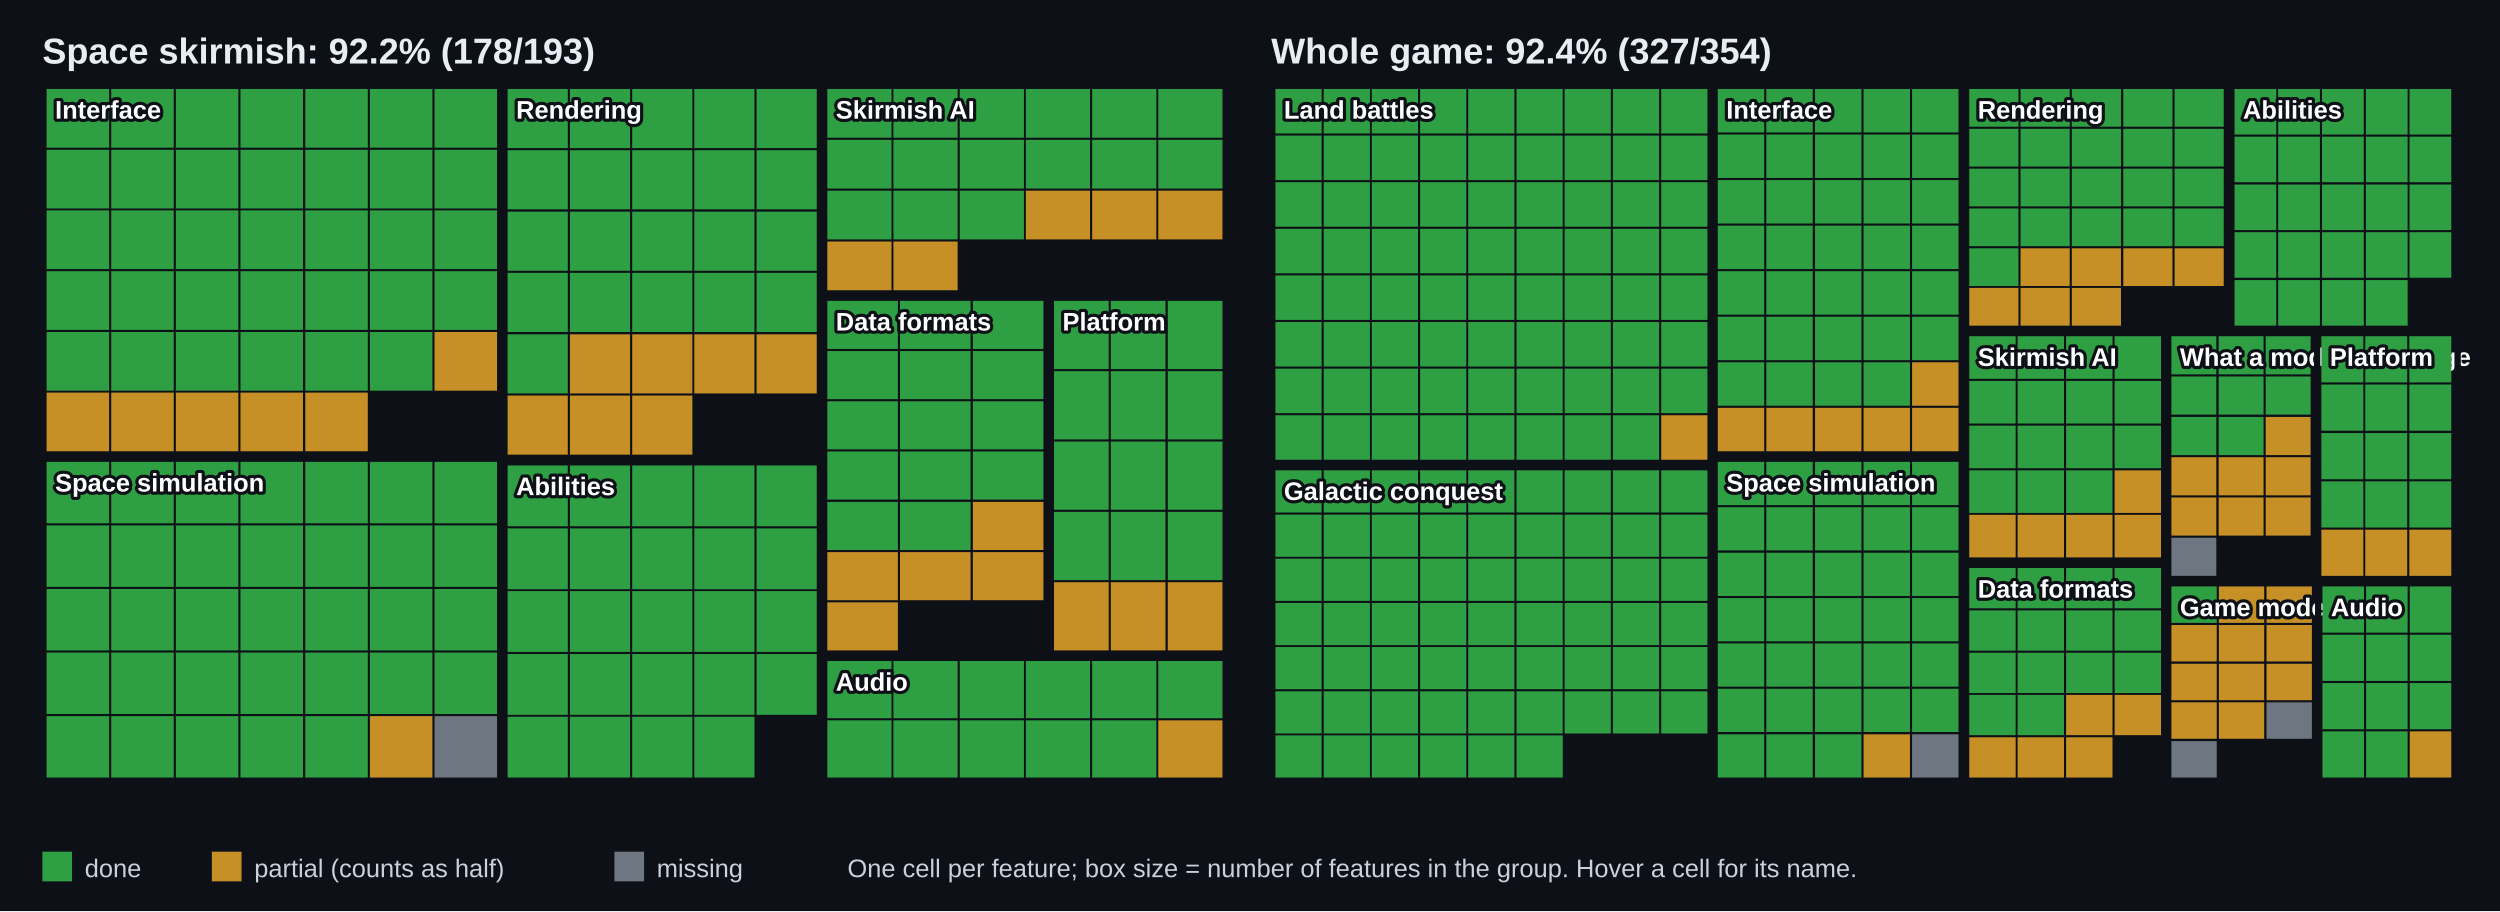
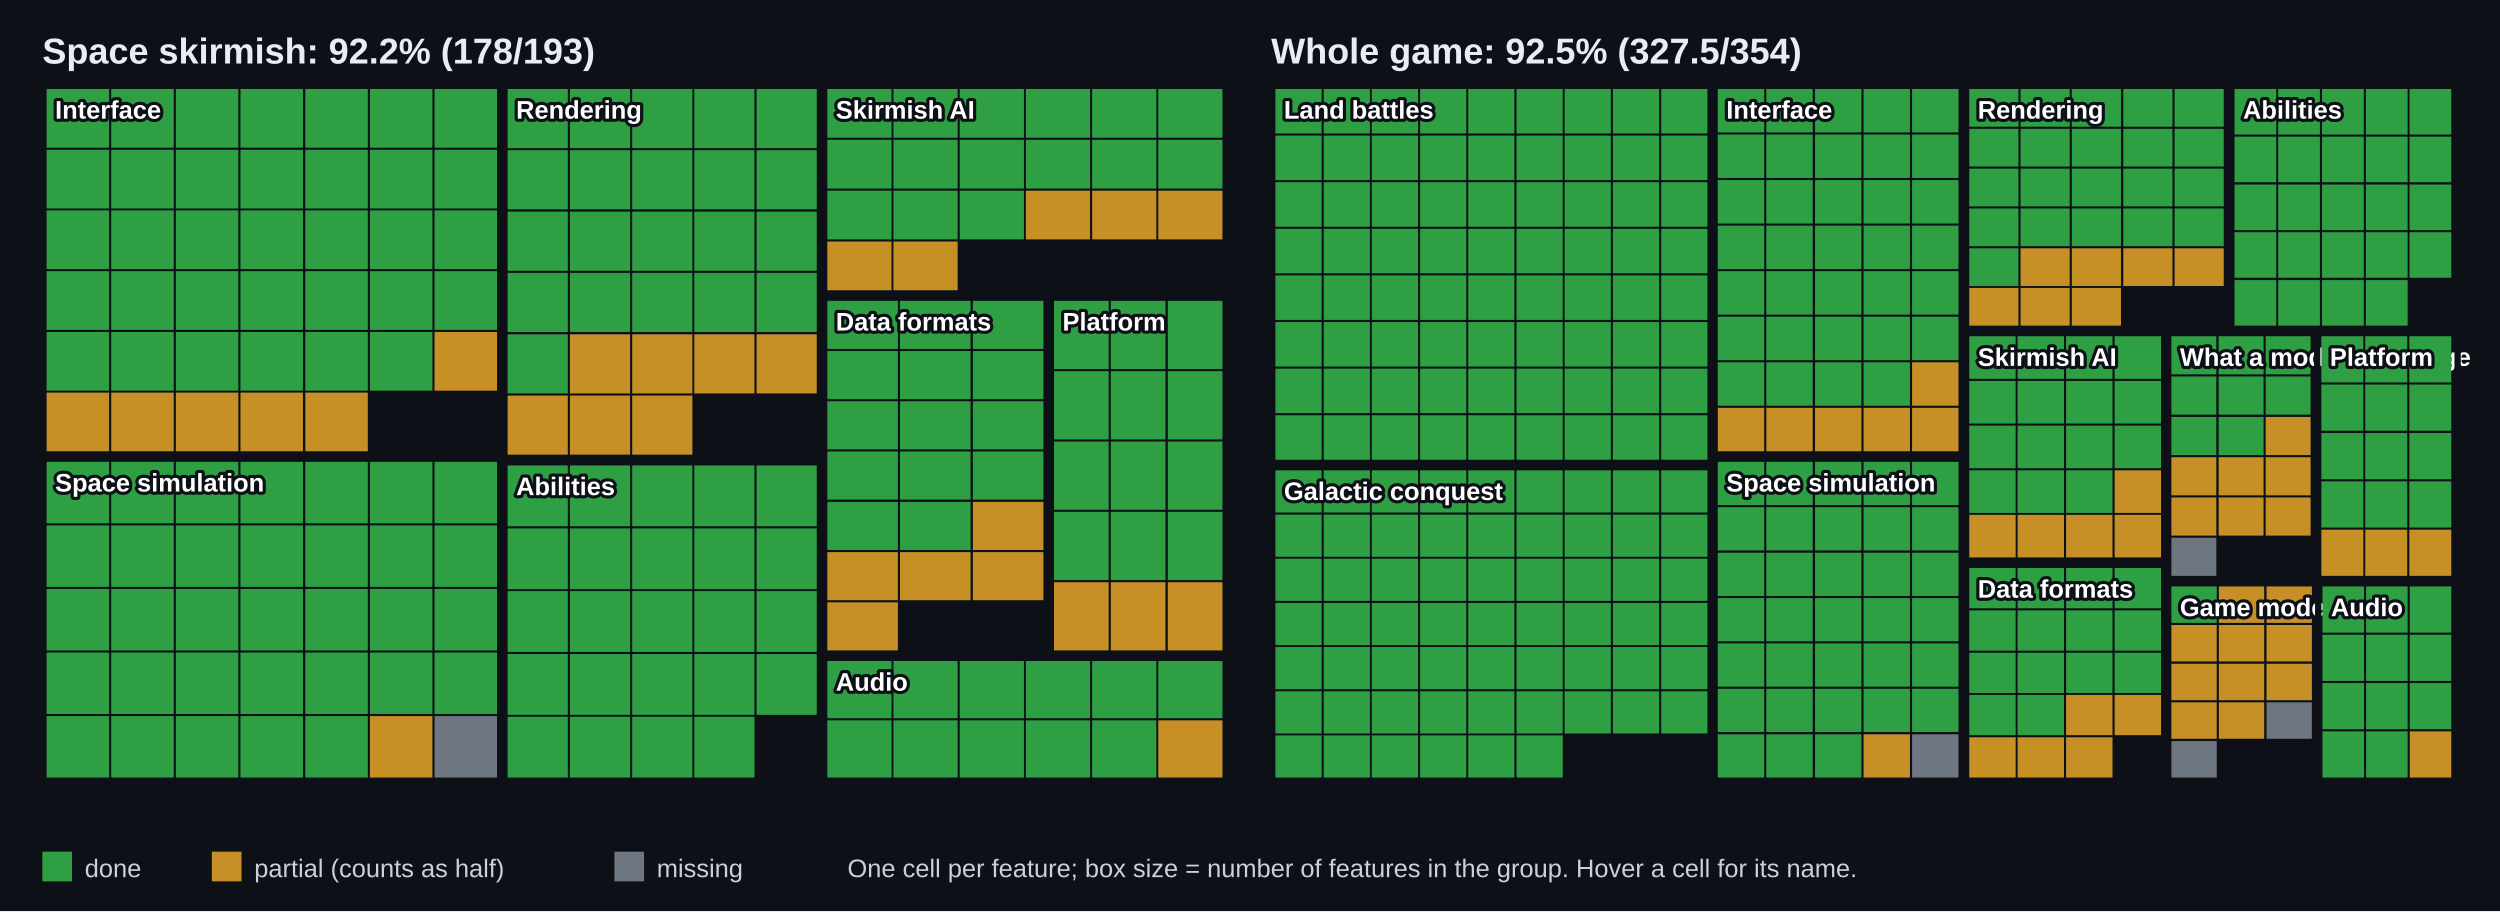
<svg xmlns="http://www.w3.org/2000/svg" viewBox="0 0 1180 430" width="1180" height="430" font-family="Segoe UI, Arial, sans-serif">
  <style>.title{font-size:17px;font-weight:700;fill:#e6edf3}.lab{font-size:12px;font-weight:700;fill:#fff}.lab.bg{stroke:#0d1117;stroke-width:3px;stroke-linejoin:round}.key{font-size:12px;fill:#c9d1d9}</style>
  <rect width="1180" height="430" fill="#0d1117" />
  <text x="20" y="30" class="title">Space skirmish: 92.2% (178/193)</text>
  <rect x="20" y="40" width="560" height="330" fill="#0d1117" />
  <rect x="22.0" y="42.0" width="29.5" height="27.7" fill="#2ea043" />
  <rect x="52.5" y="42.0" width="29.5" height="27.7" fill="#2ea043" />
  <rect x="83.0" y="42.0" width="29.5" height="27.7" fill="#2ea043" />
  <rect x="113.5" y="42.0" width="29.5" height="27.7" fill="#2ea043" />
  <rect x="144.1" y="42.0" width="29.5" height="27.7" fill="#2ea043" />
  <rect x="174.6" y="42.0" width="29.5" height="27.7" fill="#2ea043" />
  <rect x="205.1" y="42.0" width="29.5" height="27.7" fill="#2ea043" />
  <rect x="22.0" y="70.7" width="29.5" height="27.7" fill="#2ea043" />
  <rect x="52.5" y="70.7" width="29.5" height="27.7" fill="#2ea043" />
  <rect x="83.0" y="70.7" width="29.5" height="27.7" fill="#2ea043" />
  <rect x="113.5" y="70.7" width="29.5" height="27.7" fill="#2ea043" />
  <rect x="144.1" y="70.7" width="29.5" height="27.7" fill="#2ea043" />
  <rect x="174.6" y="70.7" width="29.5" height="27.7" fill="#2ea043" />
  <rect x="205.1" y="70.7" width="29.5" height="27.7" fill="#2ea043" />
  <rect x="22.0" y="99.3" width="29.5" height="27.7" fill="#2ea043" />
  <rect x="52.5" y="99.3" width="29.5" height="27.7" fill="#2ea043" />
  <rect x="83.0" y="99.3" width="29.5" height="27.7" fill="#2ea043" />
  <rect x="113.5" y="99.3" width="29.5" height="27.7" fill="#2ea043" />
  <rect x="144.1" y="99.3" width="29.5" height="27.7" fill="#2ea043" />
  <rect x="174.6" y="99.3" width="29.5" height="27.7" fill="#2ea043" />
  <rect x="205.1" y="99.3" width="29.5" height="27.7" fill="#2ea043" />
  <rect x="22.0" y="128.0" width="29.5" height="27.7" fill="#2ea043" />
  <rect x="52.5" y="128.0" width="29.5" height="27.7" fill="#2ea043" />
  <rect x="83.0" y="128.0" width="29.5" height="27.7" fill="#2ea043" />
  <rect x="113.5" y="128.0" width="29.5" height="27.7" fill="#2ea043" />
  <rect x="144.1" y="128.0" width="29.5" height="27.7" fill="#2ea043" />
  <rect x="174.6" y="128.0" width="29.5" height="27.7" fill="#2ea043" />
  <rect x="205.1" y="128.0" width="29.5" height="27.7" fill="#2ea043" />
  <rect x="22.0" y="156.7" width="29.5" height="27.7" fill="#2ea043" />
  <rect x="52.5" y="156.7" width="29.5" height="27.7" fill="#2ea043" />
  <rect x="83.0" y="156.7" width="29.5" height="27.7" fill="#2ea043" />
  <rect x="113.5" y="156.7" width="29.5" height="27.7" fill="#2ea043" />
  <rect x="144.1" y="156.7" width="29.5" height="27.7" fill="#2ea043" />
  <rect x="174.6" y="156.7" width="29.5" height="27.7" fill="#2ea043" />
  <rect x="205.1" y="156.7" width="29.5" height="27.7" fill="#c69026" />
  <rect x="22.0" y="185.3" width="29.5" height="27.7" fill="#c69026" />
  <rect x="52.5" y="185.3" width="29.5" height="27.7" fill="#c69026" />
  <rect x="83.0" y="185.3" width="29.5" height="27.7" fill="#c69026" />
  <rect x="113.5" y="185.3" width="29.5" height="27.7" fill="#c69026" />
  <rect x="144.1" y="185.3" width="29.5" height="27.7" fill="#c69026" />
  <rect x="20.0" y="40.0" width="217.6" height="176.0" fill="none" stroke="#0d1117" stroke-width="3" />
  <text x="26.0" y="56.0" class="lab bg">Interface</text>
  <text x="26.0" y="56.0" class="lab">Interface</text>
  <rect x="22.0" y="218.0" width="29.5" height="29.0" fill="#2ea043" />
  <rect x="52.5" y="218.0" width="29.5" height="29.0" fill="#2ea043" />
  <rect x="83.0" y="218.0" width="29.5" height="29.0" fill="#2ea043" />
  <rect x="113.5" y="218.0" width="29.5" height="29.0" fill="#2ea043" />
  <rect x="144.1" y="218.0" width="29.5" height="29.0" fill="#2ea043" />
  <rect x="174.6" y="218.0" width="29.5" height="29.0" fill="#2ea043" />
  <rect x="205.1" y="218.0" width="29.5" height="29.0" fill="#2ea043" />
  <rect x="22.0" y="248.0" width="29.5" height="29.0" fill="#2ea043" />
  <rect x="52.5" y="248.0" width="29.5" height="29.0" fill="#2ea043" />
  <rect x="83.0" y="248.0" width="29.5" height="29.0" fill="#2ea043" />
  <rect x="113.5" y="248.0" width="29.5" height="29.0" fill="#2ea043" />
  <rect x="144.1" y="248.0" width="29.5" height="29.0" fill="#2ea043" />
  <rect x="174.6" y="248.0" width="29.5" height="29.0" fill="#2ea043" />
  <rect x="205.1" y="248.0" width="29.5" height="29.0" fill="#2ea043" />
  <rect x="22.0" y="278.0" width="29.5" height="29.0" fill="#2ea043" />
  <rect x="52.5" y="278.0" width="29.5" height="29.0" fill="#2ea043" />
  <rect x="83.0" y="278.0" width="29.5" height="29.0" fill="#2ea043" />
  <rect x="113.5" y="278.0" width="29.5" height="29.0" fill="#2ea043" />
  <rect x="144.1" y="278.0" width="29.5" height="29.0" fill="#2ea043" />
  <rect x="174.6" y="278.0" width="29.5" height="29.0" fill="#2ea043" />
  <rect x="205.1" y="278.0" width="29.5" height="29.0" fill="#2ea043" />
  <rect x="22.0" y="308.0" width="29.5" height="29.0" fill="#2ea043" />
  <rect x="52.5" y="308.0" width="29.5" height="29.0" fill="#2ea043" />
  <rect x="83.0" y="308.0" width="29.5" height="29.0" fill="#2ea043" />
  <rect x="113.5" y="308.0" width="29.5" height="29.0" fill="#2ea043" />
  <rect x="144.1" y="308.0" width="29.5" height="29.0" fill="#2ea043" />
  <rect x="174.6" y="308.0" width="29.5" height="29.0" fill="#2ea043" />
  <rect x="205.1" y="308.0" width="29.5" height="29.0" fill="#2ea043" />
  <rect x="22.0" y="338.0" width="29.5" height="29.0" fill="#2ea043" />
  <rect x="52.5" y="338.0" width="29.5" height="29.0" fill="#2ea043" />
  <rect x="83.0" y="338.0" width="29.5" height="29.0" fill="#2ea043" />
  <rect x="113.5" y="338.0" width="29.5" height="29.0" fill="#2ea043" />
  <rect x="144.1" y="338.0" width="29.5" height="29.0" fill="#2ea043" />
  <rect x="174.6" y="338.0" width="29.5" height="29.0" fill="#c69026" />
  <rect x="205.1" y="338.0" width="29.5" height="29.0" fill="#6e7681" />
  <rect x="20.0" y="216.0" width="217.6" height="154.0" fill="none" stroke="#0d1117" stroke-width="3" />
  <text x="26.0" y="232.0" class="lab bg">Space simulation</text>
  <text x="26.0" y="232.0" class="lab">Space simulation</text>
  <rect x="239.6" y="42.0" width="28.4" height="27.9" fill="#2ea043" />
  <rect x="269.0" y="42.0" width="28.4" height="27.9" fill="#2ea043" />
  <rect x="298.4" y="42.0" width="28.4" height="27.9" fill="#2ea043" />
  <rect x="327.7" y="42.0" width="28.4" height="27.9" fill="#2ea043" />
  <rect x="357.1" y="42.0" width="28.4" height="27.9" fill="#2ea043" />
  <rect x="239.6" y="70.9" width="28.4" height="27.9" fill="#2ea043" />
  <rect x="269.0" y="70.9" width="28.4" height="27.9" fill="#2ea043" />
  <rect x="298.4" y="70.9" width="28.4" height="27.9" fill="#2ea043" />
  <rect x="327.7" y="70.9" width="28.4" height="27.9" fill="#2ea043" />
  <rect x="357.1" y="70.9" width="28.4" height="27.9" fill="#2ea043" />
  <rect x="239.6" y="99.9" width="28.4" height="27.9" fill="#2ea043" />
  <rect x="269.0" y="99.9" width="28.4" height="27.9" fill="#2ea043" />
  <rect x="298.4" y="99.9" width="28.4" height="27.9" fill="#2ea043" />
  <rect x="327.7" y="99.9" width="28.4" height="27.9" fill="#2ea043" />
  <rect x="357.1" y="99.9" width="28.4" height="27.9" fill="#2ea043" />
  <rect x="239.6" y="128.8" width="28.4" height="27.9" fill="#2ea043" />
  <rect x="269.0" y="128.8" width="28.4" height="27.9" fill="#2ea043" />
  <rect x="298.4" y="128.8" width="28.4" height="27.9" fill="#2ea043" />
  <rect x="327.7" y="128.8" width="28.4" height="27.9" fill="#2ea043" />
  <rect x="357.1" y="128.8" width="28.4" height="27.9" fill="#2ea043" />
  <rect x="239.6" y="157.8" width="28.4" height="27.9" fill="#2ea043" />
  <rect x="269.0" y="157.8" width="28.4" height="27.9" fill="#c69026" />
  <rect x="298.4" y="157.8" width="28.4" height="27.9" fill="#c69026" />
  <rect x="327.7" y="157.8" width="28.4" height="27.9" fill="#c69026" />
  <rect x="357.1" y="157.8" width="28.4" height="27.9" fill="#c69026" />
  <rect x="239.6" y="186.7" width="28.4" height="27.9" fill="#c69026" />
  <rect x="269.0" y="186.7" width="28.4" height="27.9" fill="#c69026" />
  <rect x="298.4" y="186.7" width="28.4" height="27.9" fill="#c69026" />
  <rect x="237.6" y="40.0" width="150.9" height="177.7" fill="none" stroke="#0d1117" stroke-width="3" />
  <text x="243.6" y="56.0" class="lab bg">Rendering</text>
  <text x="243.6" y="56.0" class="lab">Rendering</text>
  <rect x="239.6" y="219.7" width="28.4" height="28.7" fill="#2ea043" />
  <rect x="269.0" y="219.7" width="28.4" height="28.7" fill="#2ea043" />
  <rect x="298.4" y="219.7" width="28.4" height="28.7" fill="#2ea043" />
  <rect x="327.7" y="219.7" width="28.4" height="28.7" fill="#2ea043" />
  <rect x="357.1" y="219.7" width="28.4" height="28.7" fill="#2ea043" />
  <rect x="239.6" y="249.4" width="28.4" height="28.7" fill="#2ea043" />
  <rect x="269.0" y="249.4" width="28.4" height="28.7" fill="#2ea043" />
  <rect x="298.4" y="249.4" width="28.4" height="28.7" fill="#2ea043" />
  <rect x="327.7" y="249.4" width="28.4" height="28.7" fill="#2ea043" />
  <rect x="357.1" y="249.4" width="28.4" height="28.7" fill="#2ea043" />
  <rect x="239.6" y="279.0" width="28.4" height="28.7" fill="#2ea043" />
  <rect x="269.0" y="279.0" width="28.4" height="28.7" fill="#2ea043" />
  <rect x="298.4" y="279.0" width="28.4" height="28.7" fill="#2ea043" />
  <rect x="327.7" y="279.0" width="28.4" height="28.7" fill="#2ea043" />
  <rect x="357.1" y="279.0" width="28.4" height="28.7" fill="#2ea043" />
  <rect x="239.6" y="308.7" width="28.4" height="28.7" fill="#2ea043" />
  <rect x="269.0" y="308.7" width="28.4" height="28.7" fill="#2ea043" />
  <rect x="298.4" y="308.7" width="28.4" height="28.7" fill="#2ea043" />
  <rect x="327.7" y="308.7" width="28.4" height="28.7" fill="#2ea043" />
  <rect x="357.1" y="308.7" width="28.4" height="28.7" fill="#2ea043" />
  <rect x="239.6" y="338.3" width="28.4" height="28.7" fill="#2ea043" />
  <rect x="269.0" y="338.3" width="28.4" height="28.7" fill="#2ea043" />
  <rect x="298.4" y="338.3" width="28.4" height="28.7" fill="#2ea043" />
  <rect x="327.7" y="338.3" width="28.4" height="28.7" fill="#2ea043" />
  <rect x="237.6" y="217.7" width="150.9" height="152.3" fill="none" stroke="#0d1117" stroke-width="3" />
  <text x="243.6" y="233.7" class="lab bg">Abilities</text>
  <text x="243.6" y="233.7" class="lab">Abilities</text>
  <rect x="390.5" y="42.0" width="30.3" height="23.0" fill="#2ea043" />
  <rect x="421.7" y="42.0" width="30.3" height="23.0" fill="#2ea043" />
  <rect x="453.0" y="42.0" width="30.3" height="23.0" fill="#2ea043" />
  <rect x="484.2" y="42.0" width="30.3" height="23.0" fill="#2ea043" />
  <rect x="515.5" y="42.0" width="30.3" height="23.0" fill="#2ea043" />
  <rect x="546.7" y="42.0" width="30.3" height="23.0" fill="#2ea043" />
  <rect x="390.5" y="66.0" width="30.3" height="23.0" fill="#2ea043" />
  <rect x="421.7" y="66.0" width="30.3" height="23.0" fill="#2ea043" />
  <rect x="453.0" y="66.0" width="30.3" height="23.0" fill="#2ea043" />
  <rect x="484.2" y="66.0" width="30.3" height="23.0" fill="#2ea043" />
  <rect x="515.5" y="66.0" width="30.3" height="23.0" fill="#2ea043" />
  <rect x="546.7" y="66.0" width="30.3" height="23.0" fill="#2ea043" />
  <rect x="390.5" y="90.0" width="30.3" height="23.0" fill="#2ea043" />
  <rect x="421.7" y="90.0" width="30.3" height="23.0" fill="#2ea043" />
  <rect x="453.0" y="90.0" width="30.3" height="23.0" fill="#2ea043" />
  <rect x="484.2" y="90.0" width="30.3" height="23.0" fill="#c69026" />
  <rect x="515.5" y="90.0" width="30.3" height="23.0" fill="#c69026" />
  <rect x="546.7" y="90.0" width="30.3" height="23.0" fill="#c69026" />
  <rect x="390.5" y="114.0" width="30.3" height="23.0" fill="#c69026" />
  <rect x="421.7" y="114.0" width="30.3" height="23.0" fill="#c69026" />
  <rect x="388.5" y="40.0" width="191.5" height="100.0" fill="none" stroke="#0d1117" stroke-width="3" />
  <text x="394.5" y="56.0" class="lab bg">Skirmish AI</text>
  <text x="394.5" y="56.0" class="lab">Skirmish AI</text>
  <rect x="390.5" y="142.0" width="33.3" height="22.7" fill="#2ea043" />
  <rect x="424.8" y="142.0" width="33.3" height="22.7" fill="#2ea043" />
  <rect x="459.2" y="142.0" width="33.3" height="22.7" fill="#2ea043" />
  <rect x="390.5" y="165.7" width="33.3" height="22.7" fill="#2ea043" />
  <rect x="424.8" y="165.7" width="33.3" height="22.7" fill="#2ea043" />
  <rect x="459.2" y="165.7" width="33.3" height="22.7" fill="#2ea043" />
  <rect x="390.5" y="189.4" width="33.3" height="22.7" fill="#2ea043" />
  <rect x="424.8" y="189.4" width="33.3" height="22.7" fill="#2ea043" />
  <rect x="459.2" y="189.4" width="33.3" height="22.7" fill="#2ea043" />
  <rect x="390.5" y="213.1" width="33.3" height="22.7" fill="#2ea043" />
  <rect x="424.8" y="213.1" width="33.3" height="22.7" fill="#2ea043" />
  <rect x="459.2" y="213.1" width="33.3" height="22.7" fill="#2ea043" />
  <rect x="390.5" y="236.9" width="33.3" height="22.7" fill="#2ea043" />
  <rect x="424.8" y="236.9" width="33.3" height="22.7" fill="#2ea043" />
  <rect x="459.2" y="236.9" width="33.3" height="22.7" fill="#c69026" />
  <rect x="390.5" y="260.6" width="33.3" height="22.7" fill="#c69026" />
  <rect x="424.8" y="260.6" width="33.3" height="22.7" fill="#c69026" />
  <rect x="459.2" y="260.6" width="33.3" height="22.7" fill="#c69026" />
  <rect x="390.5" y="284.3" width="33.3" height="22.7" fill="#c69026" />
  <rect x="388.5" y="140.0" width="107.0" height="170.0" fill="none" stroke="#0d1117" stroke-width="3" />
  <text x="394.5" y="156.0" class="lab bg">Data formats</text>
  <text x="394.5" y="156.0" class="lab">Data formats</text>
  <rect x="497.5" y="142.0" width="25.8" height="32.2" fill="#2ea043" />
  <rect x="524.3" y="142.0" width="25.8" height="32.2" fill="#2ea043" />
  <rect x="551.2" y="142.0" width="25.8" height="32.2" fill="#2ea043" />
  <rect x="497.5" y="175.2" width="25.8" height="32.2" fill="#2ea043" />
  <rect x="524.3" y="175.2" width="25.8" height="32.2" fill="#2ea043" />
  <rect x="551.2" y="175.2" width="25.8" height="32.2" fill="#2ea043" />
  <rect x="497.5" y="208.4" width="25.8" height="32.2" fill="#2ea043" />
  <rect x="524.3" y="208.4" width="25.8" height="32.2" fill="#2ea043" />
  <rect x="551.2" y="208.4" width="25.8" height="32.2" fill="#2ea043" />
  <rect x="497.5" y="241.6" width="25.8" height="32.2" fill="#2ea043" />
  <rect x="524.3" y="241.6" width="25.8" height="32.2" fill="#2ea043" />
  <rect x="551.2" y="241.6" width="25.8" height="32.2" fill="#2ea043" />
  <rect x="497.5" y="274.8" width="25.8" height="32.2" fill="#c69026" />
  <rect x="524.3" y="274.8" width="25.8" height="32.2" fill="#c69026" />
  <rect x="551.2" y="274.8" width="25.8" height="32.2" fill="#c69026" />
  <rect x="495.5" y="140.0" width="84.5" height="170.0" fill="none" stroke="#0d1117" stroke-width="3" />
  <text x="501.5" y="156.0" class="lab bg">Platform</text>
  <text x="501.5" y="156.0" class="lab">Platform</text>
  <rect x="390.5" y="312.0" width="30.3" height="27.0" fill="#2ea043" />
  <rect x="421.7" y="312.0" width="30.3" height="27.0" fill="#2ea043" />
  <rect x="453.0" y="312.0" width="30.3" height="27.0" fill="#2ea043" />
  <rect x="484.2" y="312.0" width="30.3" height="27.0" fill="#2ea043" />
  <rect x="515.5" y="312.0" width="30.3" height="27.0" fill="#2ea043" />
  <rect x="546.7" y="312.0" width="30.3" height="27.0" fill="#2ea043" />
  <rect x="390.5" y="340.0" width="30.3" height="27.0" fill="#2ea043" />
  <rect x="421.7" y="340.0" width="30.3" height="27.0" fill="#2ea043" />
  <rect x="453.0" y="340.0" width="30.3" height="27.0" fill="#2ea043" />
  <rect x="484.2" y="340.0" width="30.3" height="27.0" fill="#2ea043" />
  <rect x="515.5" y="340.0" width="30.3" height="27.0" fill="#2ea043" />
  <rect x="546.7" y="340.0" width="30.3" height="27.0" fill="#c69026" />
  <rect x="388.5" y="310.0" width="191.5" height="60.0" fill="none" stroke="#0d1117" stroke-width="3" />
  <text x="394.5" y="326.0" class="lab bg">Audio</text>
  <text x="394.5" y="326.0" class="lab">Audio</text>
-   <text x="600" y="30" class="title">Whole game: 92.4% (327/354)</text>
+   <text x="600" y="30" class="title">Whole game: 92.5% (327.5/354)</text>
  <rect x="600" y="40" width="560" height="330" fill="#0d1117" />
  <rect x="602.0" y="42.0" width="21.8" height="21.0" fill="#2ea043" />
  <rect x="624.8" y="42.0" width="21.8" height="21.0" fill="#2ea043" />
  <rect x="647.5" y="42.0" width="21.8" height="21.0" fill="#2ea043" />
  <rect x="670.3" y="42.0" width="21.8" height="21.0" fill="#2ea043" />
  <rect x="693.0" y="42.0" width="21.8" height="21.0" fill="#2ea043" />
  <rect x="715.8" y="42.0" width="21.8" height="21.0" fill="#2ea043" />
  <rect x="738.5" y="42.0" width="21.8" height="21.0" fill="#2ea043" />
  <rect x="761.3" y="42.0" width="21.8" height="21.0" fill="#2ea043" />
  <rect x="784.1" y="42.0" width="21.8" height="21.0" fill="#2ea043" />
  <rect x="602.0" y="64.0" width="21.8" height="21.0" fill="#2ea043" />
  <rect x="624.8" y="64.0" width="21.8" height="21.0" fill="#2ea043" />
  <rect x="647.5" y="64.0" width="21.8" height="21.0" fill="#2ea043" />
  <rect x="670.3" y="64.0" width="21.8" height="21.0" fill="#2ea043" />
  <rect x="693.0" y="64.0" width="21.8" height="21.0" fill="#2ea043" />
  <rect x="715.8" y="64.0" width="21.8" height="21.0" fill="#2ea043" />
  <rect x="738.5" y="64.0" width="21.8" height="21.0" fill="#2ea043" />
  <rect x="761.3" y="64.0" width="21.8" height="21.0" fill="#2ea043" />
  <rect x="784.1" y="64.0" width="21.8" height="21.0" fill="#2ea043" />
  <rect x="602.0" y="86.0" width="21.8" height="21.0" fill="#2ea043" />
  <rect x="624.8" y="86.0" width="21.8" height="21.0" fill="#2ea043" />
  <rect x="647.5" y="86.0" width="21.8" height="21.0" fill="#2ea043" />
  <rect x="670.3" y="86.0" width="21.8" height="21.0" fill="#2ea043" />
  <rect x="693.0" y="86.0" width="21.8" height="21.0" fill="#2ea043" />
  <rect x="715.8" y="86.0" width="21.8" height="21.0" fill="#2ea043" />
  <rect x="738.5" y="86.0" width="21.8" height="21.0" fill="#2ea043" />
  <rect x="761.3" y="86.0" width="21.8" height="21.0" fill="#2ea043" />
  <rect x="784.1" y="86.0" width="21.8" height="21.0" fill="#2ea043" />
  <rect x="602.0" y="108.0" width="21.8" height="21.0" fill="#2ea043" />
  <rect x="624.8" y="108.0" width="21.8" height="21.0" fill="#2ea043" />
  <rect x="647.5" y="108.0" width="21.8" height="21.0" fill="#2ea043" />
  <rect x="670.3" y="108.0" width="21.8" height="21.0" fill="#2ea043" />
  <rect x="693.0" y="108.0" width="21.8" height="21.0" fill="#2ea043" />
  <rect x="715.8" y="108.0" width="21.8" height="21.0" fill="#2ea043" />
  <rect x="738.5" y="108.0" width="21.8" height="21.0" fill="#2ea043" />
  <rect x="761.3" y="108.0" width="21.8" height="21.0" fill="#2ea043" />
  <rect x="784.1" y="108.0" width="21.8" height="21.0" fill="#2ea043" />
  <rect x="602.0" y="130.0" width="21.8" height="21.0" fill="#2ea043" />
  <rect x="624.8" y="130.0" width="21.8" height="21.0" fill="#2ea043" />
  <rect x="647.5" y="130.0" width="21.8" height="21.0" fill="#2ea043" />
  <rect x="670.3" y="130.0" width="21.8" height="21.0" fill="#2ea043" />
  <rect x="693.0" y="130.0" width="21.8" height="21.0" fill="#2ea043" />
  <rect x="715.8" y="130.0" width="21.8" height="21.0" fill="#2ea043" />
  <rect x="738.5" y="130.0" width="21.8" height="21.0" fill="#2ea043" />
  <rect x="761.3" y="130.0" width="21.8" height="21.0" fill="#2ea043" />
  <rect x="784.1" y="130.0" width="21.8" height="21.0" fill="#2ea043" />
  <rect x="602.0" y="152.0" width="21.8" height="21.0" fill="#2ea043" />
  <rect x="624.8" y="152.0" width="21.8" height="21.0" fill="#2ea043" />
  <rect x="647.5" y="152.0" width="21.8" height="21.0" fill="#2ea043" />
  <rect x="670.3" y="152.0" width="21.8" height="21.0" fill="#2ea043" />
  <rect x="693.0" y="152.0" width="21.8" height="21.0" fill="#2ea043" />
  <rect x="715.8" y="152.0" width="21.8" height="21.0" fill="#2ea043" />
  <rect x="738.5" y="152.0" width="21.8" height="21.0" fill="#2ea043" />
  <rect x="761.3" y="152.0" width="21.8" height="21.0" fill="#2ea043" />
  <rect x="784.1" y="152.0" width="21.8" height="21.0" fill="#2ea043" />
  <rect x="602.0" y="174.0" width="21.8" height="21.0" fill="#2ea043" />
  <rect x="624.8" y="174.0" width="21.8" height="21.0" fill="#2ea043" />
  <rect x="647.5" y="174.0" width="21.8" height="21.0" fill="#2ea043" />
  <rect x="670.3" y="174.0" width="21.8" height="21.0" fill="#2ea043" />
  <rect x="693.0" y="174.0" width="21.8" height="21.0" fill="#2ea043" />
  <rect x="715.8" y="174.0" width="21.8" height="21.0" fill="#2ea043" />
  <rect x="738.5" y="174.0" width="21.8" height="21.0" fill="#2ea043" />
  <rect x="761.3" y="174.0" width="21.8" height="21.0" fill="#2ea043" />
  <rect x="784.1" y="174.0" width="21.8" height="21.0" fill="#2ea043" />
  <rect x="602.0" y="196.0" width="21.8" height="21.0" fill="#2ea043" />
  <rect x="624.8" y="196.0" width="21.8" height="21.0" fill="#2ea043" />
  <rect x="647.5" y="196.0" width="21.8" height="21.0" fill="#2ea043" />
  <rect x="670.3" y="196.0" width="21.8" height="21.0" fill="#2ea043" />
  <rect x="693.0" y="196.0" width="21.8" height="21.0" fill="#2ea043" />
  <rect x="715.8" y="196.0" width="21.8" height="21.0" fill="#2ea043" />
  <rect x="738.5" y="196.0" width="21.8" height="21.0" fill="#2ea043" />
  <rect x="761.3" y="196.0" width="21.8" height="21.0" fill="#2ea043" />
-   <rect x="784.1" y="196.0" width="21.8" height="21.0" fill="#c69026" />
+   <rect x="784.1" y="196.0" width="21.8" height="21.0" fill="#2ea043" />
  <rect x="600.0" y="40.0" width="208.8" height="180.0" fill="none" stroke="#0d1117" stroke-width="3" />
  <text x="606.0" y="56.0" class="lab bg">Land battles</text>
  <text x="606.0" y="56.0" class="lab">Land battles</text>
  <rect x="602.0" y="222.0" width="21.8" height="19.9" fill="#2ea043" />
  <rect x="624.8" y="222.0" width="21.8" height="19.9" fill="#2ea043" />
  <rect x="647.5" y="222.0" width="21.8" height="19.9" fill="#2ea043" />
  <rect x="670.3" y="222.0" width="21.8" height="19.9" fill="#2ea043" />
  <rect x="693.0" y="222.0" width="21.8" height="19.9" fill="#2ea043" />
  <rect x="715.8" y="222.0" width="21.8" height="19.9" fill="#2ea043" />
  <rect x="738.5" y="222.0" width="21.8" height="19.9" fill="#2ea043" />
  <rect x="761.3" y="222.0" width="21.8" height="19.9" fill="#2ea043" />
  <rect x="784.1" y="222.0" width="21.8" height="19.9" fill="#2ea043" />
  <rect x="602.0" y="242.9" width="21.8" height="19.9" fill="#2ea043" />
  <rect x="624.8" y="242.9" width="21.8" height="19.9" fill="#2ea043" />
  <rect x="647.5" y="242.9" width="21.8" height="19.9" fill="#2ea043" />
  <rect x="670.3" y="242.9" width="21.8" height="19.9" fill="#2ea043" />
  <rect x="693.0" y="242.9" width="21.8" height="19.9" fill="#2ea043" />
  <rect x="715.8" y="242.9" width="21.8" height="19.9" fill="#2ea043" />
  <rect x="738.5" y="242.9" width="21.8" height="19.9" fill="#2ea043" />
  <rect x="761.3" y="242.9" width="21.8" height="19.9" fill="#2ea043" />
  <rect x="784.1" y="242.9" width="21.8" height="19.9" fill="#2ea043" />
  <rect x="602.0" y="263.7" width="21.8" height="19.9" fill="#2ea043" />
  <rect x="624.8" y="263.7" width="21.8" height="19.9" fill="#2ea043" />
  <rect x="647.5" y="263.7" width="21.8" height="19.9" fill="#2ea043" />
  <rect x="670.3" y="263.7" width="21.8" height="19.9" fill="#2ea043" />
  <rect x="693.0" y="263.7" width="21.8" height="19.9" fill="#2ea043" />
  <rect x="715.8" y="263.7" width="21.8" height="19.9" fill="#2ea043" />
  <rect x="738.5" y="263.7" width="21.8" height="19.9" fill="#2ea043" />
  <rect x="761.3" y="263.7" width="21.8" height="19.9" fill="#2ea043" />
  <rect x="784.1" y="263.7" width="21.8" height="19.9" fill="#2ea043" />
  <rect x="602.0" y="284.6" width="21.8" height="19.9" fill="#2ea043" />
  <rect x="624.8" y="284.6" width="21.8" height="19.9" fill="#2ea043" />
  <rect x="647.5" y="284.6" width="21.8" height="19.9" fill="#2ea043" />
  <rect x="670.3" y="284.6" width="21.8" height="19.9" fill="#2ea043" />
  <rect x="693.0" y="284.6" width="21.8" height="19.9" fill="#2ea043" />
  <rect x="715.8" y="284.6" width="21.8" height="19.9" fill="#2ea043" />
  <rect x="738.5" y="284.6" width="21.8" height="19.9" fill="#2ea043" />
  <rect x="761.3" y="284.6" width="21.8" height="19.9" fill="#2ea043" />
  <rect x="784.1" y="284.6" width="21.8" height="19.9" fill="#2ea043" />
  <rect x="602.0" y="305.4" width="21.8" height="19.9" fill="#2ea043" />
  <rect x="624.8" y="305.4" width="21.8" height="19.9" fill="#2ea043" />
  <rect x="647.5" y="305.4" width="21.8" height="19.9" fill="#2ea043" />
  <rect x="670.3" y="305.4" width="21.8" height="19.9" fill="#2ea043" />
  <rect x="693.0" y="305.4" width="21.8" height="19.9" fill="#2ea043" />
  <rect x="715.8" y="305.4" width="21.8" height="19.9" fill="#2ea043" />
  <rect x="738.5" y="305.4" width="21.8" height="19.9" fill="#2ea043" />
  <rect x="761.3" y="305.4" width="21.8" height="19.9" fill="#2ea043" />
  <rect x="784.1" y="305.4" width="21.8" height="19.9" fill="#2ea043" />
  <rect x="602.0" y="326.3" width="21.8" height="19.9" fill="#2ea043" />
  <rect x="624.8" y="326.3" width="21.8" height="19.9" fill="#2ea043" />
  <rect x="647.5" y="326.3" width="21.8" height="19.9" fill="#2ea043" />
  <rect x="670.3" y="326.3" width="21.8" height="19.9" fill="#2ea043" />
  <rect x="693.0" y="326.3" width="21.8" height="19.9" fill="#2ea043" />
  <rect x="715.8" y="326.3" width="21.8" height="19.9" fill="#2ea043" />
  <rect x="738.5" y="326.3" width="21.8" height="19.9" fill="#2ea043" />
  <rect x="761.3" y="326.3" width="21.8" height="19.9" fill="#2ea043" />
  <rect x="784.1" y="326.3" width="21.8" height="19.9" fill="#2ea043" />
  <rect x="602.0" y="347.1" width="21.8" height="19.9" fill="#2ea043" />
  <rect x="624.8" y="347.1" width="21.8" height="19.9" fill="#2ea043" />
  <rect x="647.5" y="347.1" width="21.8" height="19.9" fill="#2ea043" />
  <rect x="670.3" y="347.1" width="21.8" height="19.9" fill="#2ea043" />
  <rect x="693.0" y="347.1" width="21.8" height="19.9" fill="#2ea043" />
  <rect x="715.8" y="347.1" width="21.8" height="19.9" fill="#2ea043" />
  <rect x="600.0" y="220.0" width="208.8" height="150.0" fill="none" stroke="#0d1117" stroke-width="3" />
  <text x="606.0" y="236.0" class="lab bg">Galactic conquest</text>
  <text x="606.0" y="236.0" class="lab">Galactic conquest</text>
  <rect x="810.8" y="42.0" width="21.9" height="20.5" fill="#2ea043" />
  <rect x="833.7" y="42.0" width="21.9" height="20.5" fill="#2ea043" />
  <rect x="856.7" y="42.0" width="21.9" height="20.5" fill="#2ea043" />
  <rect x="879.6" y="42.0" width="21.9" height="20.5" fill="#2ea043" />
  <rect x="902.5" y="42.0" width="21.9" height="20.5" fill="#2ea043" />
  <rect x="810.8" y="63.5" width="21.9" height="20.5" fill="#2ea043" />
  <rect x="833.7" y="63.5" width="21.9" height="20.5" fill="#2ea043" />
  <rect x="856.7" y="63.5" width="21.9" height="20.5" fill="#2ea043" />
  <rect x="879.6" y="63.5" width="21.9" height="20.5" fill="#2ea043" />
  <rect x="902.5" y="63.5" width="21.9" height="20.5" fill="#2ea043" />
  <rect x="810.8" y="85.0" width="21.9" height="20.5" fill="#2ea043" />
  <rect x="833.7" y="85.0" width="21.9" height="20.5" fill="#2ea043" />
  <rect x="856.7" y="85.0" width="21.9" height="20.5" fill="#2ea043" />
  <rect x="879.6" y="85.0" width="21.9" height="20.5" fill="#2ea043" />
  <rect x="902.5" y="85.0" width="21.9" height="20.5" fill="#2ea043" />
  <rect x="810.8" y="106.5" width="21.9" height="20.5" fill="#2ea043" />
  <rect x="833.7" y="106.5" width="21.9" height="20.5" fill="#2ea043" />
  <rect x="856.7" y="106.5" width="21.9" height="20.5" fill="#2ea043" />
  <rect x="879.6" y="106.5" width="21.9" height="20.5" fill="#2ea043" />
  <rect x="902.5" y="106.5" width="21.9" height="20.5" fill="#2ea043" />
  <rect x="810.8" y="128.0" width="21.9" height="20.5" fill="#2ea043" />
  <rect x="833.7" y="128.0" width="21.9" height="20.5" fill="#2ea043" />
  <rect x="856.7" y="128.0" width="21.9" height="20.5" fill="#2ea043" />
  <rect x="879.6" y="128.0" width="21.9" height="20.5" fill="#2ea043" />
  <rect x="902.5" y="128.0" width="21.9" height="20.5" fill="#2ea043" />
  <rect x="810.8" y="149.5" width="21.9" height="20.5" fill="#2ea043" />
  <rect x="833.7" y="149.5" width="21.9" height="20.5" fill="#2ea043" />
  <rect x="856.7" y="149.5" width="21.9" height="20.5" fill="#2ea043" />
  <rect x="879.6" y="149.5" width="21.9" height="20.5" fill="#2ea043" />
  <rect x="902.5" y="149.5" width="21.9" height="20.5" fill="#2ea043" />
  <rect x="810.8" y="171.0" width="21.9" height="20.5" fill="#2ea043" />
  <rect x="833.7" y="171.0" width="21.9" height="20.5" fill="#2ea043" />
  <rect x="856.7" y="171.0" width="21.9" height="20.5" fill="#2ea043" />
  <rect x="879.6" y="171.0" width="21.9" height="20.5" fill="#2ea043" />
  <rect x="902.5" y="171.0" width="21.9" height="20.5" fill="#c69026" />
  <rect x="810.8" y="192.5" width="21.9" height="20.5" fill="#c69026" />
  <rect x="833.7" y="192.5" width="21.9" height="20.5" fill="#c69026" />
  <rect x="856.7" y="192.5" width="21.9" height="20.5" fill="#c69026" />
  <rect x="879.6" y="192.5" width="21.9" height="20.5" fill="#c69026" />
  <rect x="902.5" y="192.5" width="21.9" height="20.5" fill="#c69026" />
  <rect x="808.8" y="40.0" width="118.6" height="176.0" fill="none" stroke="#0d1117" stroke-width="3" />
  <text x="814.8" y="56.0" class="lab bg">Interface</text>
  <text x="814.8" y="56.0" class="lab">Interface</text>
  <rect x="810.8" y="218.0" width="21.9" height="20.4" fill="#2ea043" />
  <rect x="833.7" y="218.0" width="21.9" height="20.4" fill="#2ea043" />
  <rect x="856.7" y="218.0" width="21.9" height="20.4" fill="#2ea043" />
  <rect x="879.6" y="218.0" width="21.9" height="20.4" fill="#2ea043" />
  <rect x="902.5" y="218.0" width="21.9" height="20.4" fill="#2ea043" />
  <rect x="810.8" y="239.4" width="21.9" height="20.4" fill="#2ea043" />
  <rect x="833.7" y="239.4" width="21.9" height="20.4" fill="#2ea043" />
  <rect x="856.7" y="239.4" width="21.9" height="20.4" fill="#2ea043" />
  <rect x="879.6" y="239.4" width="21.9" height="20.4" fill="#2ea043" />
  <rect x="902.5" y="239.4" width="21.9" height="20.4" fill="#2ea043" />
  <rect x="810.8" y="260.9" width="21.9" height="20.4" fill="#2ea043" />
  <rect x="833.7" y="260.9" width="21.9" height="20.4" fill="#2ea043" />
  <rect x="856.7" y="260.9" width="21.9" height="20.4" fill="#2ea043" />
  <rect x="879.6" y="260.9" width="21.9" height="20.4" fill="#2ea043" />
  <rect x="902.5" y="260.9" width="21.9" height="20.4" fill="#2ea043" />
  <rect x="810.8" y="282.3" width="21.9" height="20.4" fill="#2ea043" />
  <rect x="833.7" y="282.3" width="21.9" height="20.4" fill="#2ea043" />
  <rect x="856.7" y="282.3" width="21.9" height="20.4" fill="#2ea043" />
  <rect x="879.6" y="282.3" width="21.9" height="20.4" fill="#2ea043" />
  <rect x="902.5" y="282.3" width="21.9" height="20.4" fill="#2ea043" />
  <rect x="810.8" y="303.7" width="21.9" height="20.4" fill="#2ea043" />
  <rect x="833.7" y="303.7" width="21.9" height="20.4" fill="#2ea043" />
  <rect x="856.7" y="303.7" width="21.9" height="20.4" fill="#2ea043" />
  <rect x="879.6" y="303.7" width="21.9" height="20.4" fill="#2ea043" />
  <rect x="902.5" y="303.7" width="21.9" height="20.4" fill="#2ea043" />
  <rect x="810.8" y="325.1" width="21.9" height="20.4" fill="#2ea043" />
  <rect x="833.7" y="325.1" width="21.9" height="20.4" fill="#2ea043" />
  <rect x="856.7" y="325.1" width="21.9" height="20.4" fill="#2ea043" />
  <rect x="879.6" y="325.1" width="21.9" height="20.4" fill="#2ea043" />
  <rect x="902.5" y="325.1" width="21.9" height="20.4" fill="#2ea043" />
  <rect x="810.8" y="346.6" width="21.9" height="20.4" fill="#2ea043" />
  <rect x="833.7" y="346.6" width="21.9" height="20.4" fill="#2ea043" />
  <rect x="856.7" y="346.6" width="21.9" height="20.4" fill="#2ea043" />
  <rect x="879.6" y="346.6" width="21.9" height="20.4" fill="#c69026" />
  <rect x="902.5" y="346.6" width="21.9" height="20.4" fill="#6e7681" />
  <rect x="808.8" y="216.0" width="118.6" height="154.0" fill="none" stroke="#0d1117" stroke-width="3" />
  <text x="814.8" y="232.0" class="lab bg">Space simulation</text>
  <text x="814.8" y="232.0" class="lab">Space simulation</text>
  <rect x="929.5" y="42.0" width="23.2" height="17.8" fill="#2ea043" />
  <rect x="953.7" y="42.0" width="23.2" height="17.8" fill="#2ea043" />
  <rect x="977.9" y="42.0" width="23.2" height="17.8" fill="#2ea043" />
  <rect x="1002.2" y="42.0" width="23.2" height="17.8" fill="#2ea043" />
  <rect x="1026.4" y="42.0" width="23.2" height="17.8" fill="#2ea043" />
  <rect x="929.5" y="60.8" width="23.2" height="17.8" fill="#2ea043" />
  <rect x="953.7" y="60.8" width="23.2" height="17.8" fill="#2ea043" />
  <rect x="977.9" y="60.8" width="23.2" height="17.8" fill="#2ea043" />
  <rect x="1002.2" y="60.8" width="23.2" height="17.8" fill="#2ea043" />
  <rect x="1026.4" y="60.8" width="23.2" height="17.8" fill="#2ea043" />
  <rect x="929.5" y="79.6" width="23.2" height="17.8" fill="#2ea043" />
  <rect x="953.7" y="79.6" width="23.2" height="17.8" fill="#2ea043" />
  <rect x="977.9" y="79.6" width="23.2" height="17.8" fill="#2ea043" />
  <rect x="1002.2" y="79.6" width="23.2" height="17.8" fill="#2ea043" />
  <rect x="1026.4" y="79.6" width="23.2" height="17.8" fill="#2ea043" />
  <rect x="929.5" y="98.4" width="23.2" height="17.8" fill="#2ea043" />
  <rect x="953.7" y="98.4" width="23.2" height="17.8" fill="#2ea043" />
  <rect x="977.9" y="98.4" width="23.2" height="17.8" fill="#2ea043" />
  <rect x="1002.2" y="98.4" width="23.2" height="17.8" fill="#2ea043" />
  <rect x="1026.4" y="98.4" width="23.2" height="17.8" fill="#2ea043" />
  <rect x="929.5" y="117.2" width="23.2" height="17.8" fill="#2ea043" />
  <rect x="953.7" y="117.2" width="23.2" height="17.8" fill="#c69026" />
  <rect x="977.9" y="117.2" width="23.2" height="17.8" fill="#c69026" />
  <rect x="1002.2" y="117.2" width="23.2" height="17.8" fill="#c69026" />
  <rect x="1026.4" y="117.2" width="23.2" height="17.8" fill="#c69026" />
  <rect x="929.5" y="135.9" width="23.2" height="17.8" fill="#c69026" />
  <rect x="953.7" y="135.9" width="23.2" height="17.8" fill="#c69026" />
  <rect x="977.9" y="135.9" width="23.2" height="17.8" fill="#c69026" />
  <rect x="927.5" y="40.0" width="125.2" height="116.7" fill="none" stroke="#0d1117" stroke-width="3" />
  <text x="933.5" y="56.0" class="lab bg">Rendering</text>
  <text x="933.5" y="56.0" class="lab">Rendering</text>
  <rect x="1054.7" y="42.0" width="19.7" height="21.5" fill="#2ea043" />
  <rect x="1075.3" y="42.0" width="19.7" height="21.5" fill="#2ea043" />
  <rect x="1096.0" y="42.0" width="19.7" height="21.5" fill="#2ea043" />
  <rect x="1116.7" y="42.0" width="19.7" height="21.5" fill="#2ea043" />
  <rect x="1137.3" y="42.0" width="19.7" height="21.5" fill="#2ea043" />
  <rect x="1054.7" y="64.5" width="19.7" height="21.5" fill="#2ea043" />
  <rect x="1075.3" y="64.5" width="19.7" height="21.5" fill="#2ea043" />
  <rect x="1096.0" y="64.5" width="19.7" height="21.5" fill="#2ea043" />
  <rect x="1116.7" y="64.5" width="19.7" height="21.5" fill="#2ea043" />
  <rect x="1137.3" y="64.5" width="19.7" height="21.5" fill="#2ea043" />
  <rect x="1054.7" y="87.1" width="19.7" height="21.5" fill="#2ea043" />
  <rect x="1075.3" y="87.1" width="19.7" height="21.5" fill="#2ea043" />
  <rect x="1096.0" y="87.1" width="19.7" height="21.5" fill="#2ea043" />
  <rect x="1116.7" y="87.1" width="19.7" height="21.5" fill="#2ea043" />
  <rect x="1137.3" y="87.1" width="19.7" height="21.5" fill="#2ea043" />
  <rect x="1054.7" y="109.6" width="19.7" height="21.5" fill="#2ea043" />
  <rect x="1075.3" y="109.6" width="19.7" height="21.5" fill="#2ea043" />
  <rect x="1096.0" y="109.6" width="19.7" height="21.5" fill="#2ea043" />
  <rect x="1116.7" y="109.6" width="19.7" height="21.5" fill="#2ea043" />
  <rect x="1137.3" y="109.6" width="19.7" height="21.5" fill="#2ea043" />
  <rect x="1054.7" y="132.2" width="19.7" height="21.5" fill="#2ea043" />
  <rect x="1075.3" y="132.2" width="19.7" height="21.5" fill="#2ea043" />
  <rect x="1096.0" y="132.2" width="19.7" height="21.5" fill="#2ea043" />
  <rect x="1116.7" y="132.2" width="19.7" height="21.5" fill="#2ea043" />
  <rect x="1052.7" y="40.0" width="107.3" height="116.7" fill="none" stroke="#0d1117" stroke-width="3" />
  <text x="1058.7" y="56.0" class="lab bg">Abilities</text>
  <text x="1058.7" y="56.0" class="lab">Abilities</text>
  <rect x="929.5" y="158.7" width="21.9" height="20.1" fill="#2ea043" />
  <rect x="952.3" y="158.7" width="21.9" height="20.1" fill="#2ea043" />
  <rect x="975.2" y="158.7" width="21.9" height="20.1" fill="#2ea043" />
  <rect x="998.1" y="158.7" width="21.9" height="20.1" fill="#2ea043" />
  <rect x="929.5" y="179.8" width="21.9" height="20.1" fill="#2ea043" />
  <rect x="952.3" y="179.8" width="21.9" height="20.1" fill="#2ea043" />
  <rect x="975.2" y="179.8" width="21.9" height="20.1" fill="#2ea043" />
  <rect x="998.1" y="179.8" width="21.9" height="20.1" fill="#2ea043" />
  <rect x="929.5" y="200.9" width="21.9" height="20.1" fill="#2ea043" />
  <rect x="952.3" y="200.9" width="21.9" height="20.1" fill="#2ea043" />
  <rect x="975.2" y="200.9" width="21.9" height="20.1" fill="#2ea043" />
  <rect x="998.1" y="200.9" width="21.9" height="20.1" fill="#2ea043" />
  <rect x="929.5" y="222.0" width="21.9" height="20.1" fill="#2ea043" />
  <rect x="952.3" y="222.0" width="21.9" height="20.1" fill="#2ea043" />
  <rect x="975.2" y="222.0" width="21.9" height="20.1" fill="#2ea043" />
  <rect x="998.1" y="222.0" width="21.9" height="20.1" fill="#c69026" />
  <rect x="929.5" y="243.0" width="21.9" height="20.1" fill="#c69026" />
  <rect x="952.3" y="243.0" width="21.9" height="20.1" fill="#c69026" />
  <rect x="975.2" y="243.0" width="21.9" height="20.1" fill="#c69026" />
  <rect x="998.1" y="243.0" width="21.9" height="20.1" fill="#c69026" />
  <rect x="927.5" y="156.7" width="95.5" height="109.4" fill="none" stroke="#0d1117" stroke-width="3" />
  <text x="933.5" y="172.7" class="lab bg">Skirmish AI</text>
  <text x="933.5" y="172.7" class="lab">Skirmish AI</text>
  <rect x="929.5" y="268.1" width="21.9" height="19.0" fill="#2ea043" />
  <rect x="952.3" y="268.1" width="21.9" height="19.0" fill="#2ea043" />
  <rect x="975.2" y="268.1" width="21.9" height="19.0" fill="#2ea043" />
  <rect x="998.1" y="268.1" width="21.9" height="19.0" fill="#2ea043" />
  <rect x="929.5" y="288.1" width="21.9" height="19.0" fill="#2ea043" />
  <rect x="952.3" y="288.1" width="21.9" height="19.0" fill="#2ea043" />
  <rect x="975.2" y="288.1" width="21.9" height="19.0" fill="#2ea043" />
  <rect x="998.1" y="288.1" width="21.9" height="19.0" fill="#2ea043" />
  <rect x="929.5" y="308.1" width="21.9" height="19.0" fill="#2ea043" />
  <rect x="952.3" y="308.1" width="21.9" height="19.0" fill="#2ea043" />
  <rect x="975.2" y="308.1" width="21.9" height="19.0" fill="#2ea043" />
  <rect x="998.1" y="308.1" width="21.9" height="19.0" fill="#2ea043" />
  <rect x="929.5" y="328.0" width="21.9" height="19.0" fill="#2ea043" />
  <rect x="952.3" y="328.0" width="21.9" height="19.0" fill="#2ea043" />
  <rect x="975.2" y="328.0" width="21.9" height="19.0" fill="#c69026" />
  <rect x="998.1" y="328.0" width="21.9" height="19.0" fill="#c69026" />
  <rect x="929.5" y="348.0" width="21.9" height="19.0" fill="#c69026" />
  <rect x="952.3" y="348.0" width="21.9" height="19.0" fill="#c69026" />
  <rect x="975.2" y="348.0" width="21.9" height="19.0" fill="#c69026" />
  <rect x="927.5" y="266.1" width="95.5" height="103.9" fill="none" stroke="#0d1117" stroke-width="3" />
  <text x="933.5" y="282.1" class="lab bg">Data formats</text>
  <text x="933.5" y="282.1" class="lab">Data formats</text>
  <rect x="1024.9" y="158.7" width="21.2" height="18.0" fill="#2ea043" />
  <rect x="1047.2" y="158.7" width="21.2" height="18.0" fill="#2ea043" />
  <rect x="1069.4" y="158.7" width="21.2" height="18.0" fill="#2ea043" />
  <rect x="1024.9" y="177.7" width="21.2" height="18.0" fill="#2ea043" />
  <rect x="1047.2" y="177.7" width="21.2" height="18.0" fill="#2ea043" />
  <rect x="1069.4" y="177.7" width="21.2" height="18.0" fill="#2ea043" />
  <rect x="1024.9" y="196.8" width="21.2" height="18.0" fill="#2ea043" />
  <rect x="1047.2" y="196.8" width="21.2" height="18.0" fill="#2ea043" />
  <rect x="1069.4" y="196.8" width="21.2" height="18.0" fill="#c69026" />
  <rect x="1024.9" y="215.8" width="21.2" height="18.0" fill="#c69026" />
  <rect x="1047.2" y="215.8" width="21.2" height="18.0" fill="#c69026" />
  <rect x="1069.4" y="215.8" width="21.2" height="18.0" fill="#c69026" />
  <rect x="1024.9" y="234.8" width="21.2" height="18.0" fill="#c69026" />
  <rect x="1047.2" y="234.8" width="21.2" height="18.0" fill="#c69026" />
  <rect x="1069.4" y="234.8" width="21.2" height="18.0" fill="#c69026" />
  <rect x="1024.9" y="253.8" width="21.2" height="18.0" fill="#6e7681" />
  <rect x="1022.9" y="156.7" width="70.7" height="118.1" fill="none" stroke="#0d1117" stroke-width="3" />
  <text x="1028.9" y="172.7" class="lab bg">What a mod can change</text>
  <text x="1028.9" y="172.7" class="lab">What a mod can change</text>
  <rect x="1095.7" y="158.7" width="19.8" height="21.8" fill="#2ea043" />
  <rect x="1116.4" y="158.7" width="19.8" height="21.8" fill="#2ea043" />
  <rect x="1137.2" y="158.7" width="19.8" height="21.8" fill="#2ea043" />
  <rect x="1095.7" y="181.5" width="19.8" height="21.8" fill="#2ea043" />
  <rect x="1116.4" y="181.5" width="19.8" height="21.8" fill="#2ea043" />
  <rect x="1137.2" y="181.5" width="19.8" height="21.8" fill="#2ea043" />
  <rect x="1095.7" y="204.4" width="19.8" height="21.8" fill="#2ea043" />
  <rect x="1116.4" y="204.4" width="19.8" height="21.8" fill="#2ea043" />
  <rect x="1137.2" y="204.4" width="19.8" height="21.8" fill="#2ea043" />
  <rect x="1095.7" y="227.2" width="19.8" height="21.8" fill="#2ea043" />
  <rect x="1116.4" y="227.2" width="19.8" height="21.8" fill="#2ea043" />
  <rect x="1137.2" y="227.2" width="19.8" height="21.8" fill="#2ea043" />
  <rect x="1095.7" y="250.0" width="19.8" height="21.8" fill="#c69026" />
  <rect x="1116.4" y="250.0" width="19.8" height="21.8" fill="#c69026" />
  <rect x="1137.2" y="250.0" width="19.8" height="21.8" fill="#c69026" />
  <rect x="1093.7" y="156.7" width="66.3" height="118.1" fill="none" stroke="#0d1117" stroke-width="3" />
  <text x="1099.7" y="172.7" class="lab bg">Platform</text>
  <text x="1099.7" y="172.7" class="lab">Platform</text>
  <rect x="1024.9" y="276.8" width="21.4" height="17.2" fill="#2ea043" />
  <rect x="1047.3" y="276.8" width="21.4" height="17.2" fill="#c69026" />
  <rect x="1069.8" y="276.8" width="21.4" height="17.2" fill="#c69026" />
  <rect x="1024.9" y="295.0" width="21.4" height="17.2" fill="#c69026" />
  <rect x="1047.3" y="295.0" width="21.4" height="17.2" fill="#c69026" />
  <rect x="1069.8" y="295.0" width="21.4" height="17.2" fill="#c69026" />
  <rect x="1024.9" y="313.3" width="21.4" height="17.2" fill="#c69026" />
  <rect x="1047.3" y="313.3" width="21.4" height="17.2" fill="#c69026" />
  <rect x="1069.8" y="313.3" width="21.4" height="17.2" fill="#c69026" />
  <rect x="1024.9" y="331.5" width="21.4" height="17.2" fill="#c69026" />
  <rect x="1047.3" y="331.5" width="21.4" height="17.2" fill="#c69026" />
  <rect x="1069.8" y="331.5" width="21.4" height="17.2" fill="#6e7681" />
  <rect x="1024.9" y="349.8" width="21.4" height="17.2" fill="#6e7681" />
  <rect x="1022.9" y="274.8" width="71.3" height="95.2" fill="none" stroke="#0d1117" stroke-width="3" />
  <text x="1028.9" y="290.8" class="lab bg">Game modes</text>
  <text x="1028.9" y="290.8" class="lab">Game modes</text>
  <rect x="1096.2" y="276.8" width="19.6" height="21.8" fill="#2ea043" />
  <rect x="1116.8" y="276.8" width="19.6" height="21.8" fill="#2ea043" />
  <rect x="1137.4" y="276.8" width="19.6" height="21.8" fill="#2ea043" />
  <rect x="1096.2" y="299.6" width="19.6" height="21.8" fill="#2ea043" />
  <rect x="1116.8" y="299.6" width="19.6" height="21.8" fill="#2ea043" />
  <rect x="1137.4" y="299.6" width="19.6" height="21.8" fill="#2ea043" />
  <rect x="1096.2" y="322.4" width="19.6" height="21.8" fill="#2ea043" />
  <rect x="1116.8" y="322.4" width="19.6" height="21.8" fill="#2ea043" />
  <rect x="1137.4" y="322.4" width="19.6" height="21.8" fill="#2ea043" />
  <rect x="1096.2" y="345.2" width="19.6" height="21.8" fill="#2ea043" />
  <rect x="1116.8" y="345.2" width="19.6" height="21.8" fill="#2ea043" />
  <rect x="1137.4" y="345.2" width="19.6" height="21.8" fill="#c69026" />
  <rect x="1094.2" y="274.8" width="65.8" height="95.2" fill="none" stroke="#0d1117" stroke-width="3" />
  <text x="1100.2" y="290.8" class="lab bg">Audio</text>
  <text x="1100.2" y="290.8" class="lab">Audio</text>
  <g transform="translate(20 402)">
    <rect width="14" height="14" fill="#2ea043" />
    <text x="20" y="12" class="key">done</text>
    <rect x="80" width="14" height="14" fill="#c69026" />
    <text x="100" y="12" class="key">partial (counts as half)</text>
    <rect x="270" width="14" height="14" fill="#6e7681" />
    <text x="290" y="12" class="key">missing</text>
    <text x="380" y="12" class="key">One cell per feature; box size = number of features in the group. Hover a cell for its name.</text>
  </g>
</svg>
